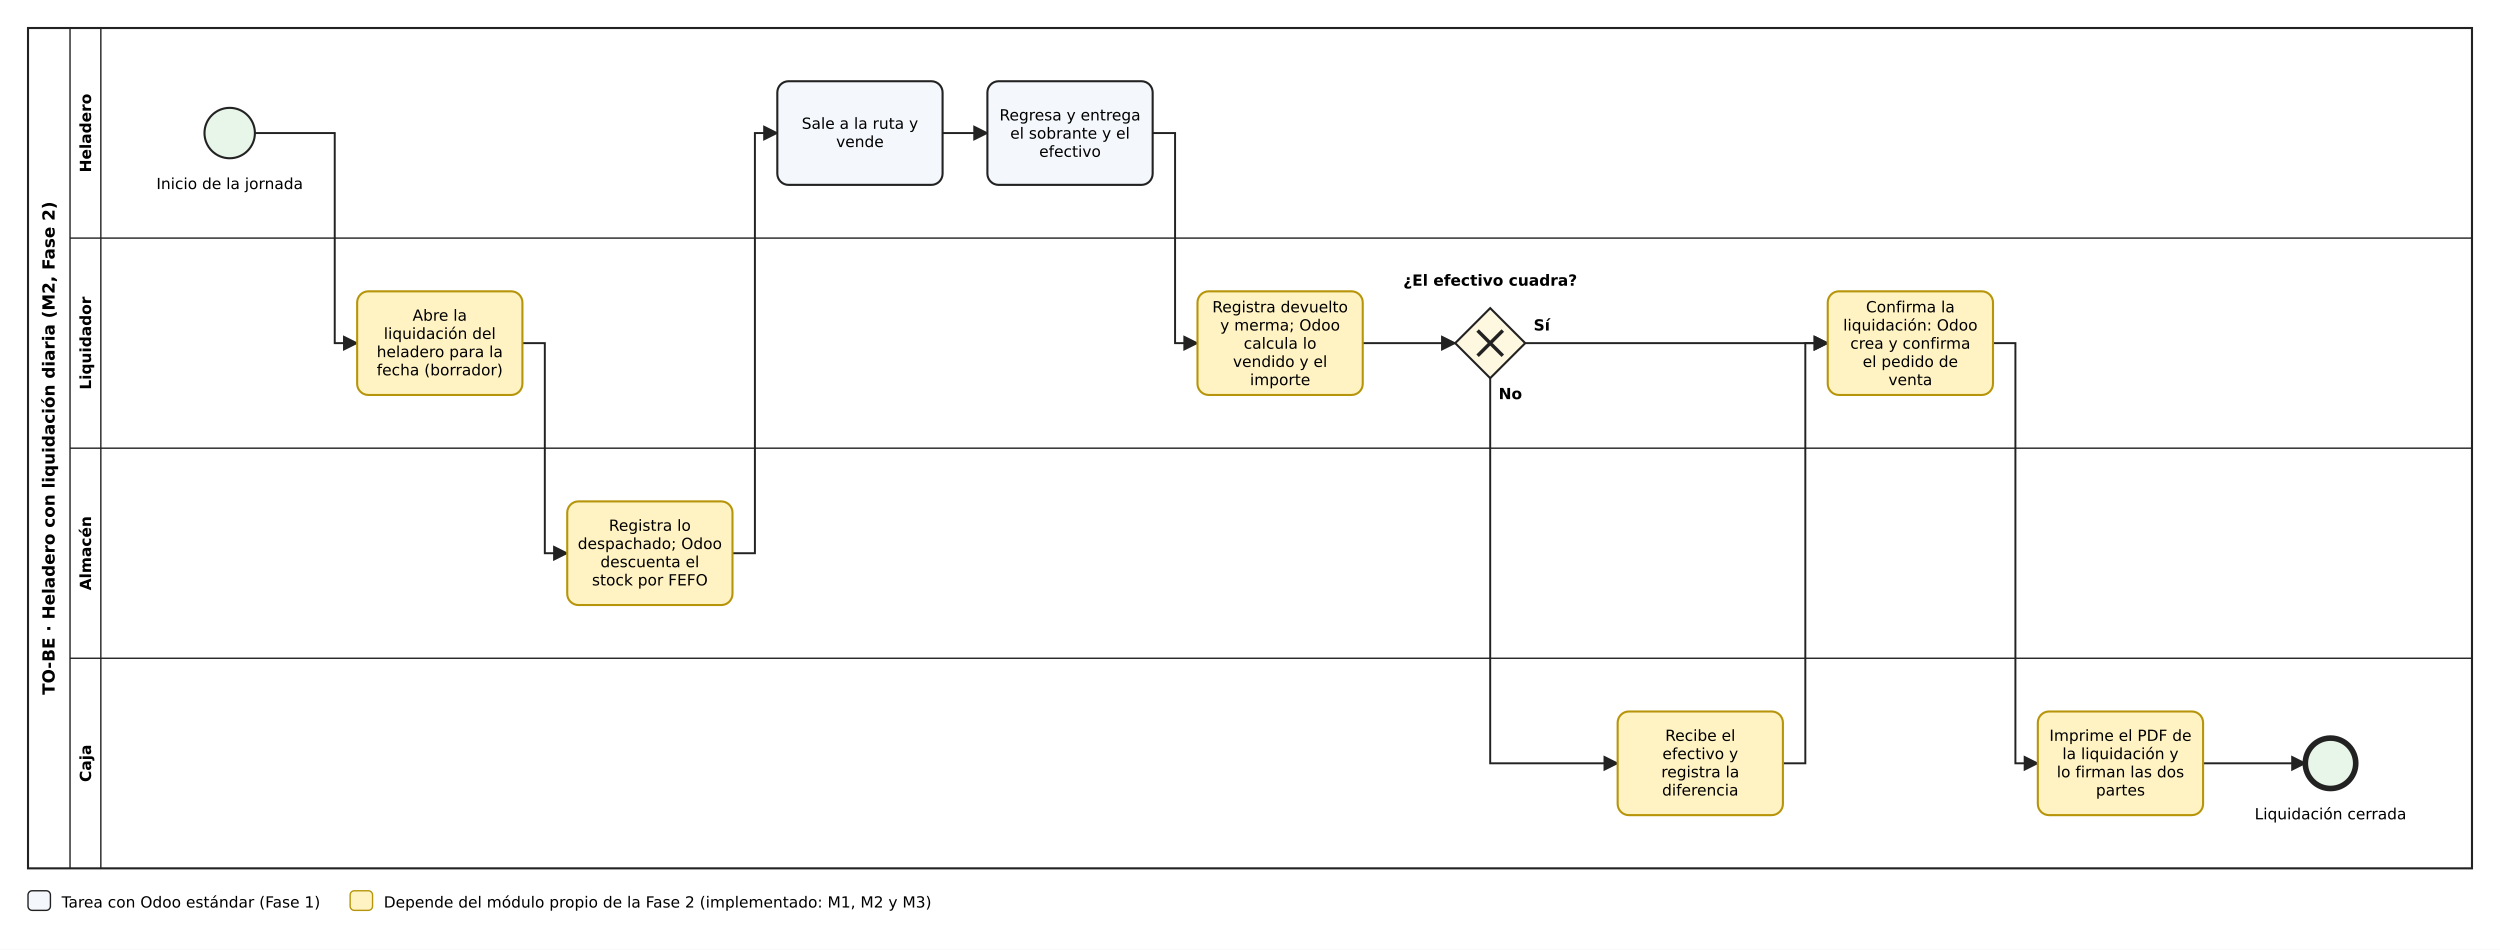
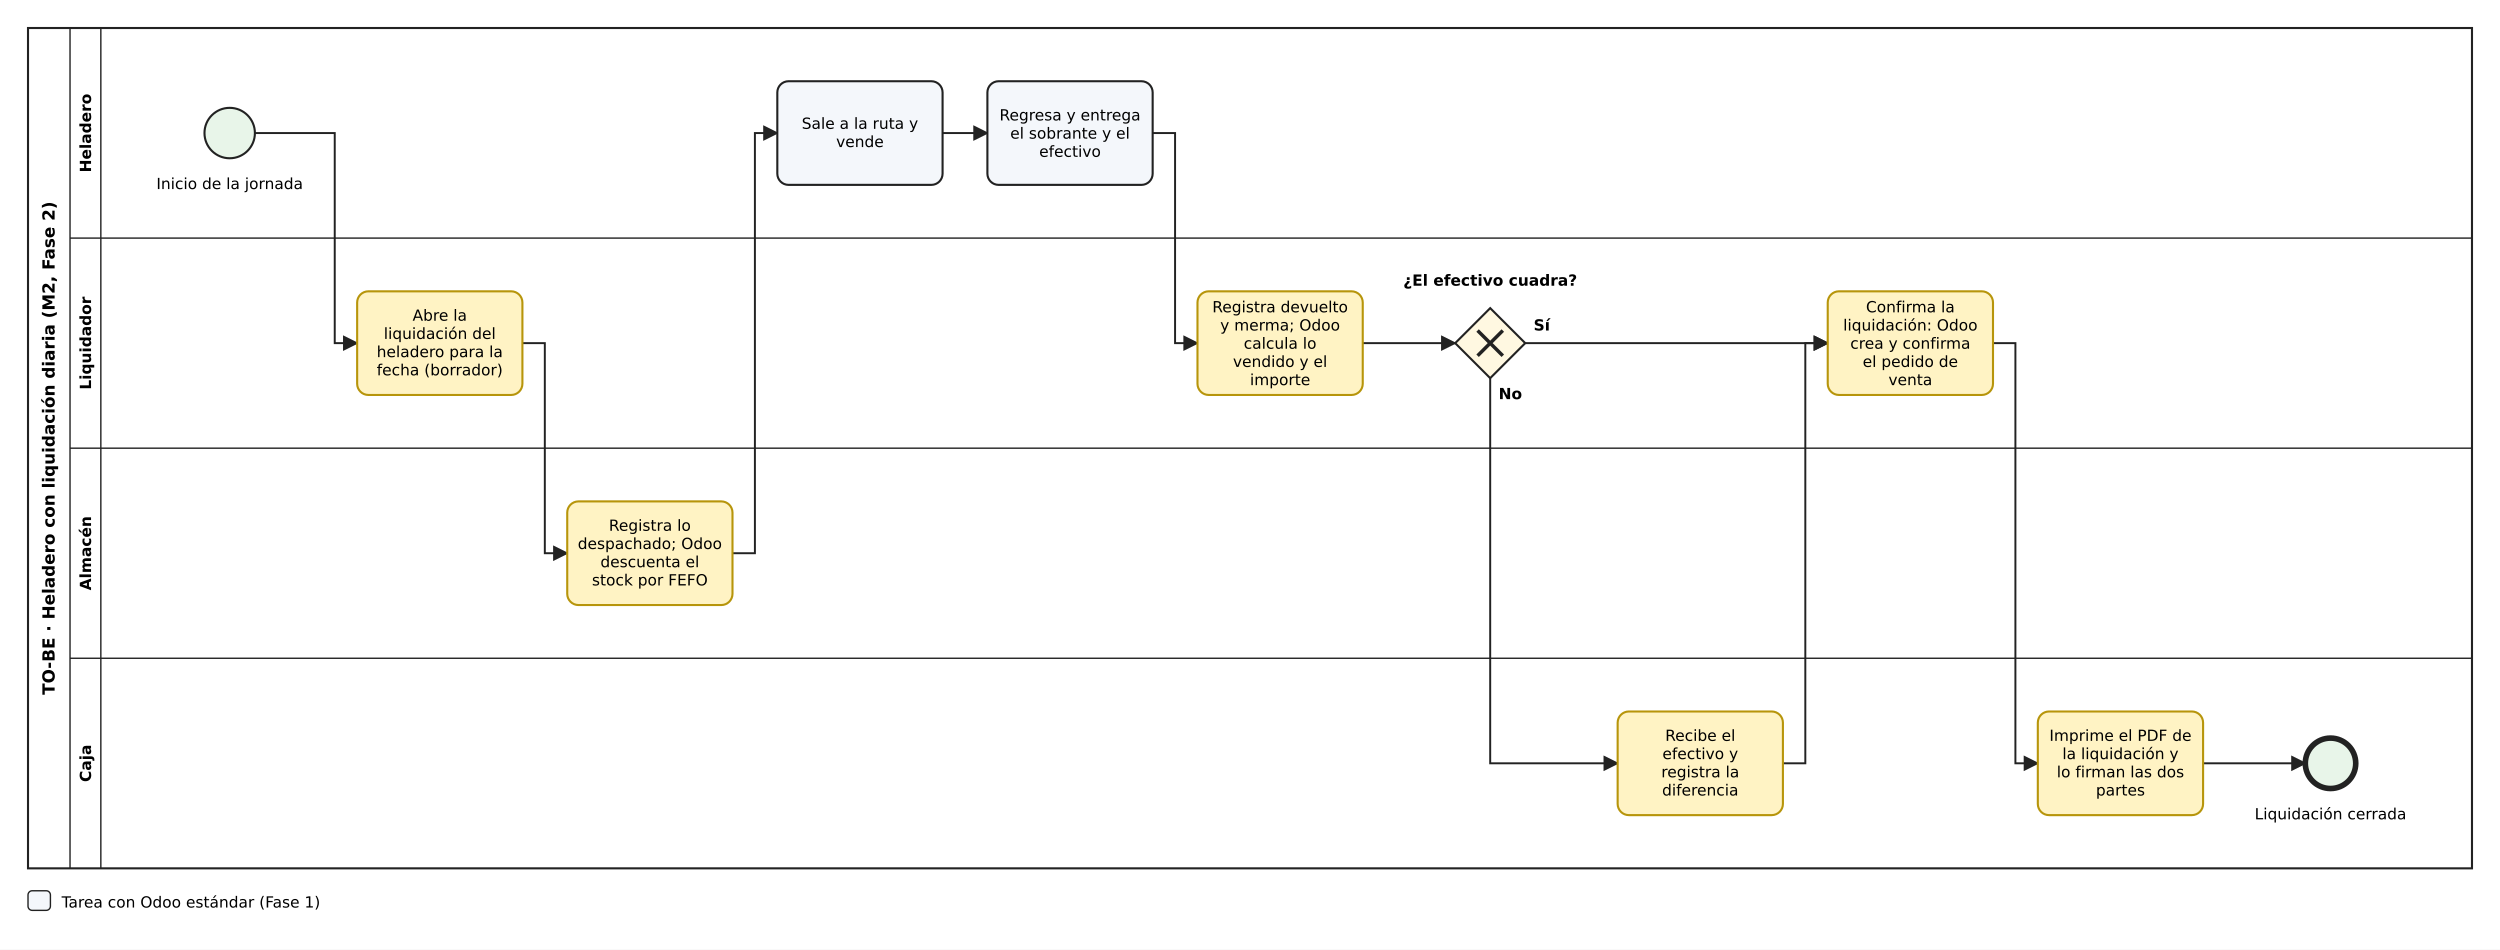
<svg xmlns="http://www.w3.org/2000/svg" width="1785" height="678" viewBox="0 0 1785 678" font-family="DejaVu Sans, Arial, sans-serif">
  <defs>
    <marker id="flecha" viewBox="0 0 10 10" refX="9" refY="5" markerWidth="8" markerHeight="8" orient="auto-start-reverse">
      <path d="M0,0 L10,5 L0,10 z" fill="#222" />
    </marker>
  </defs>
  <rect width="1785" height="678" fill="#fff" />
  <rect x="20" y="20" width="1745" height="600" fill="none" stroke="#222" stroke-width="1.5" />
  <line x1="50" y1="20" x2="50" y2="620" stroke="#222" />
  <g transform="rotate(-90 35 320.0)">
    <text x="35" y="324" text-anchor="middle" font-size="12" font-weight="bold">TO-BE · Heladero con liquidación diaria (M2, Fase 2)</text>
  </g>
  <line x1="72" y1="20" x2="72" y2="170" stroke="#222" />
  <g transform="rotate(-90 61 95.0)">
    <text x="61" y="99" text-anchor="middle" font-size="11" font-weight="bold">Heladero</text>
  </g>
  <line x1="50" y1="170" x2="1765" y2="170" stroke="#222" />
  <line x1="72" y1="170" x2="72" y2="320" stroke="#222" />
  <g transform="rotate(-90 61 245.0)">
    <text x="61" y="249" text-anchor="middle" font-size="11" font-weight="bold">Liquidador</text>
  </g>
  <line x1="50" y1="320" x2="1765" y2="320" stroke="#222" />
  <line x1="72" y1="320" x2="72" y2="470" stroke="#222" />
  <g transform="rotate(-90 61 395.0)">
    <text x="61" y="399" text-anchor="middle" font-size="11" font-weight="bold">Almacén</text>
  </g>
  <line x1="50" y1="470" x2="1765" y2="470" stroke="#222" />
  <line x1="72" y1="470" x2="72" y2="620" stroke="#222" />
  <g transform="rotate(-90 61 545.0)">
    <text x="61" y="549" text-anchor="middle" font-size="11" font-weight="bold">Caja</text>
  </g>
  <polyline fill="none" stroke="#222" stroke-width="1.4" marker-end="url(#flecha)" points="182,95 239,95 239,245 255,245" />
  <polyline fill="none" stroke="#222" stroke-width="1.4" marker-end="url(#flecha)" points="373,245 389,245 389,395 405,395" />
  <polyline fill="none" stroke="#222" stroke-width="1.4" marker-end="url(#flecha)" points="523,395 539,395 539,95 555,95" />
  <polyline fill="none" stroke="#222" stroke-width="1.4" marker-end="url(#flecha)" points="673,95 705,95" />
  <polyline fill="none" stroke="#222" stroke-width="1.4" marker-end="url(#flecha)" points="823,95 839,95 839,245 855,245" />
  <polyline fill="none" stroke="#222" stroke-width="1.4" marker-end="url(#flecha)" points="973,245 1039,245" />
  <polyline fill="none" stroke="#222" stroke-width="1.4" marker-end="url(#flecha)" points="1064,270 1064,545 1155,545" />
  <text x="1070" y="285" font-size="11" font-weight="bold">No</text>
  <polyline fill="none" stroke="#222" stroke-width="1.4" marker-end="url(#flecha)" points="1089,245 1305,245" />
  <text x="1095" y="236" font-size="11" font-weight="bold">Sí</text>
  <polyline fill="none" stroke="#222" stroke-width="1.4" marker-end="url(#flecha)" points="1273,545 1289,545 1289,245 1305,245" />
  <polyline fill="none" stroke="#222" stroke-width="1.4" marker-end="url(#flecha)" points="1423,245 1439,245 1439,545 1455,545" />
  <polyline fill="none" stroke="#222" stroke-width="1.4" marker-end="url(#flecha)" points="1573,545 1646,545" />
  <circle cx="164" cy="95" r="18.0" fill="#e8f5e9" stroke="#222" stroke-width="1.5" />
  <text x="164" y="135" text-anchor="middle" font-size="11" font-weight="normal">Inicio de la jornada</text>
  <rect x="255" y="208" width="118" height="74" rx="8" fill="#fff3c4" stroke="#b7950b" stroke-width="1.5" />
  <text x="314" y="229" text-anchor="middle" font-size="11" font-weight="normal">Abre la</text>
  <text x="314" y="242" text-anchor="middle" font-size="11" font-weight="normal">liquidación del</text>
  <text x="314" y="255" text-anchor="middle" font-size="11" font-weight="normal">heladero para la</text>
  <text x="314" y="268" text-anchor="middle" font-size="11" font-weight="normal">fecha (borrador)</text>
  <rect x="405" y="358" width="118" height="74" rx="8" fill="#fff3c4" stroke="#b7950b" stroke-width="1.5" />
  <text x="464" y="379" text-anchor="middle" font-size="11" font-weight="normal">Registra lo</text>
  <text x="464" y="392" text-anchor="middle" font-size="11" font-weight="normal">despachado; Odoo</text>
  <text x="464" y="405" text-anchor="middle" font-size="11" font-weight="normal">descuenta el</text>
  <text x="464" y="418" text-anchor="middle" font-size="11" font-weight="normal">stock por FEFO</text>
  <rect x="555" y="58" width="118" height="74" rx="8" fill="#f4f7fb" stroke="#222" stroke-width="1.5" />
  <text x="614" y="92" text-anchor="middle" font-size="11" font-weight="normal">Sale a la ruta y</text>
  <text x="614" y="105" text-anchor="middle" font-size="11" font-weight="normal">vende</text>
  <rect x="705" y="58" width="118" height="74" rx="8" fill="#f4f7fb" stroke="#222" stroke-width="1.5" />
  <text x="764" y="86" text-anchor="middle" font-size="11" font-weight="normal">Regresa y entrega</text>
  <text x="764" y="99" text-anchor="middle" font-size="11" font-weight="normal">el sobrante y el</text>
  <text x="764" y="112" text-anchor="middle" font-size="11" font-weight="normal">efectivo</text>
  <rect x="855" y="208" width="118" height="74" rx="8" fill="#fff3c4" stroke="#b7950b" stroke-width="1.5" />
  <text x="914" y="223" text-anchor="middle" font-size="11" font-weight="normal">Registra devuelto</text>
  <text x="914" y="236" text-anchor="middle" font-size="11" font-weight="normal">y merma; Odoo</text>
  <text x="914" y="249" text-anchor="middle" font-size="11" font-weight="normal">calcula lo</text>
  <text x="914" y="262" text-anchor="middle" font-size="11" font-weight="normal">vendido y el</text>
  <text x="914" y="275" text-anchor="middle" font-size="11" font-weight="normal">importe</text>
  <polygon points="1064,220 1089,245 1064,270 1039,245" fill="#fff8e1" stroke="#222" stroke-width="1.5" />
  <path d="M1055,236 L1073,254 M1073,236 L1055,254" stroke="#222" stroke-width="2.5" />
  <text x="1064" y="204" text-anchor="middle" font-size="11" font-weight="bold">¿El efectivo cuadra?</text>
  <rect x="1155" y="508" width="118" height="74" rx="8" fill="#fff3c4" stroke="#b7950b" stroke-width="1.5" />
  <text x="1214" y="529" text-anchor="middle" font-size="11" font-weight="normal">Recibe el</text>
  <text x="1214" y="542" text-anchor="middle" font-size="11" font-weight="normal">efectivo y</text>
  <text x="1214" y="555" text-anchor="middle" font-size="11" font-weight="normal">registra la</text>
  <text x="1214" y="568" text-anchor="middle" font-size="11" font-weight="normal">diferencia</text>
  <rect x="1305" y="208" width="118" height="74" rx="8" fill="#fff3c4" stroke="#b7950b" stroke-width="1.5" />
  <text x="1364" y="223" text-anchor="middle" font-size="11" font-weight="normal">Confirma la</text>
  <text x="1364" y="236" text-anchor="middle" font-size="11" font-weight="normal">liquidación: Odoo</text>
  <text x="1364" y="249" text-anchor="middle" font-size="11" font-weight="normal">crea y confirma</text>
  <text x="1364" y="262" text-anchor="middle" font-size="11" font-weight="normal">el pedido de</text>
  <text x="1364" y="275" text-anchor="middle" font-size="11" font-weight="normal">venta</text>
  <rect x="1455" y="508" width="118" height="74" rx="8" fill="#fff3c4" stroke="#b7950b" stroke-width="1.5" />
  <text x="1514" y="529" text-anchor="middle" font-size="11" font-weight="normal">Imprime el PDF de</text>
  <text x="1514" y="542" text-anchor="middle" font-size="11" font-weight="normal">la liquidación y</text>
  <text x="1514" y="555" text-anchor="middle" font-size="11" font-weight="normal">lo firman las dos</text>
  <text x="1514" y="568" text-anchor="middle" font-size="11" font-weight="normal">partes</text>
  <circle cx="1664" cy="545" r="18.0" fill="#e8f5e9" stroke="#222" stroke-width="4" />
  <text x="1664" y="585" text-anchor="middle" font-size="11" font-weight="normal">Liquidación cerrada</text>
  <rect x="20" y="636" width="16" height="14" rx="3" fill="#f4f7fb" stroke="#222" />
  <text x="44" y="648" font-size="11">Tarea con Odoo estándar (Fase 1)</text>
-   <rect x="250" y="636" width="16" height="14" rx="3" fill="#fff3c4" stroke="#b7950b" />
-   <text x="274" y="648" font-size="11">Depende del módulo propio de la Fase 2 (implementado: M1, M2 y M3)</text>
</svg>
